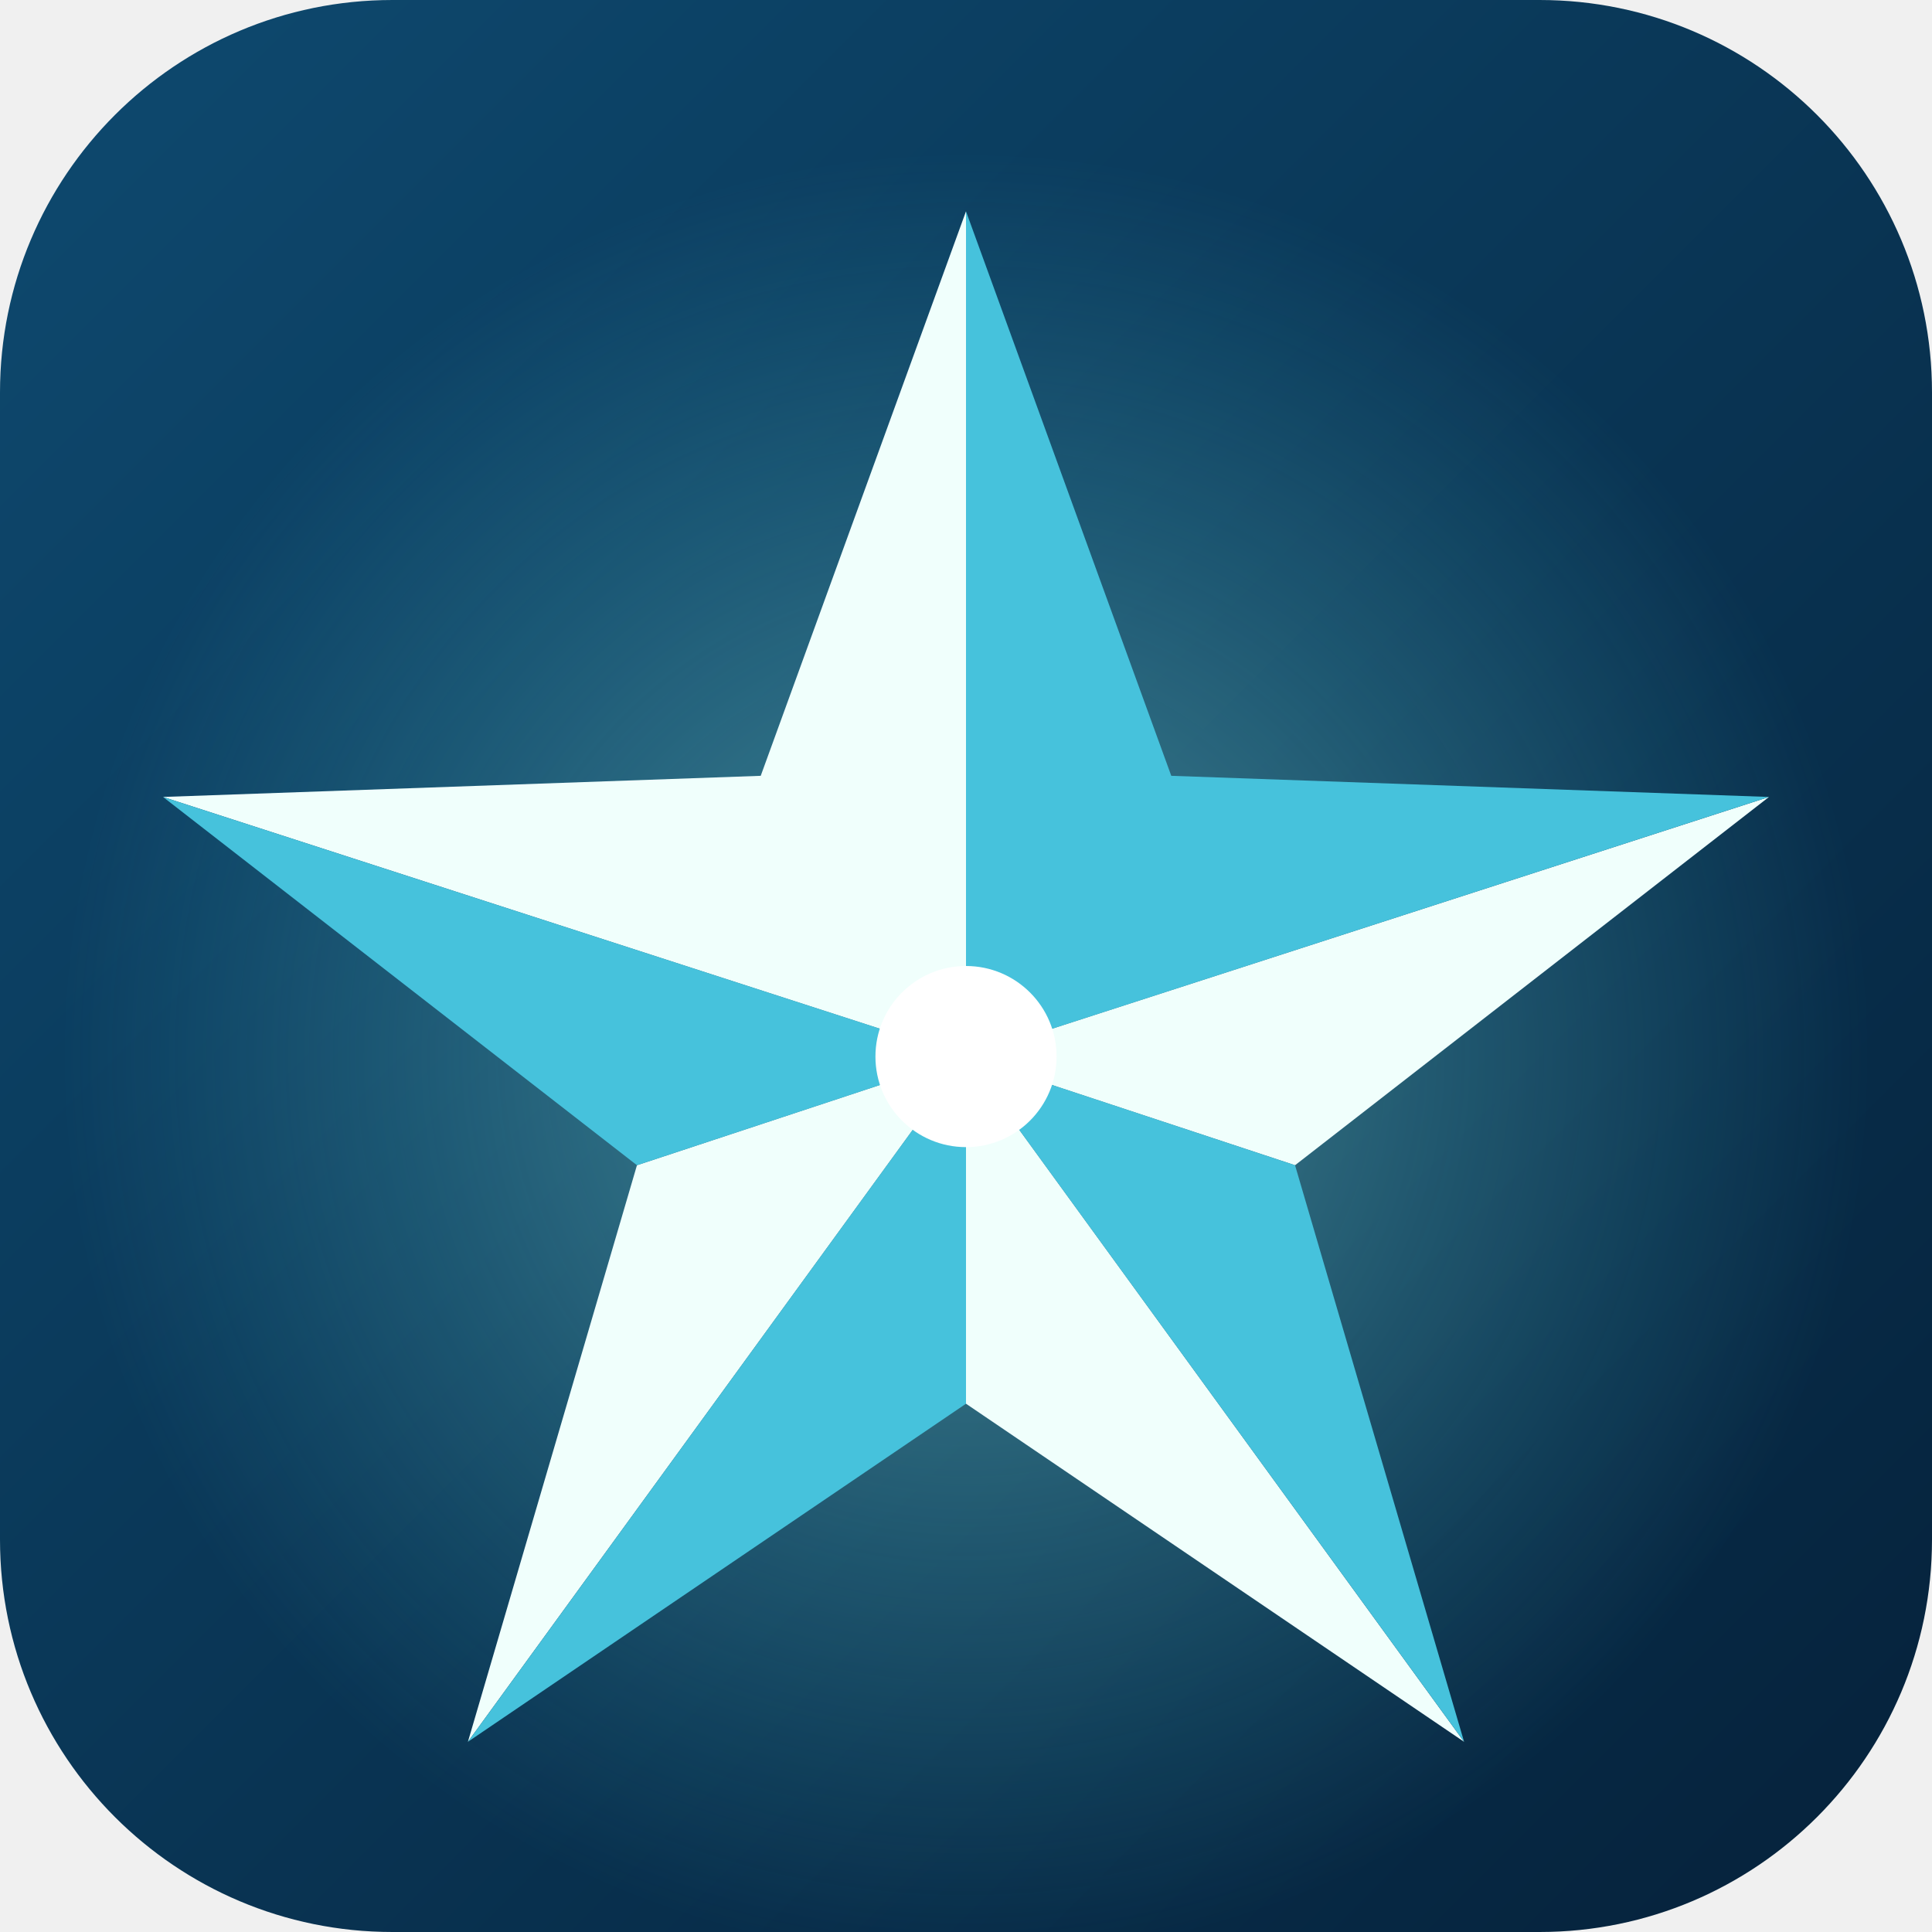
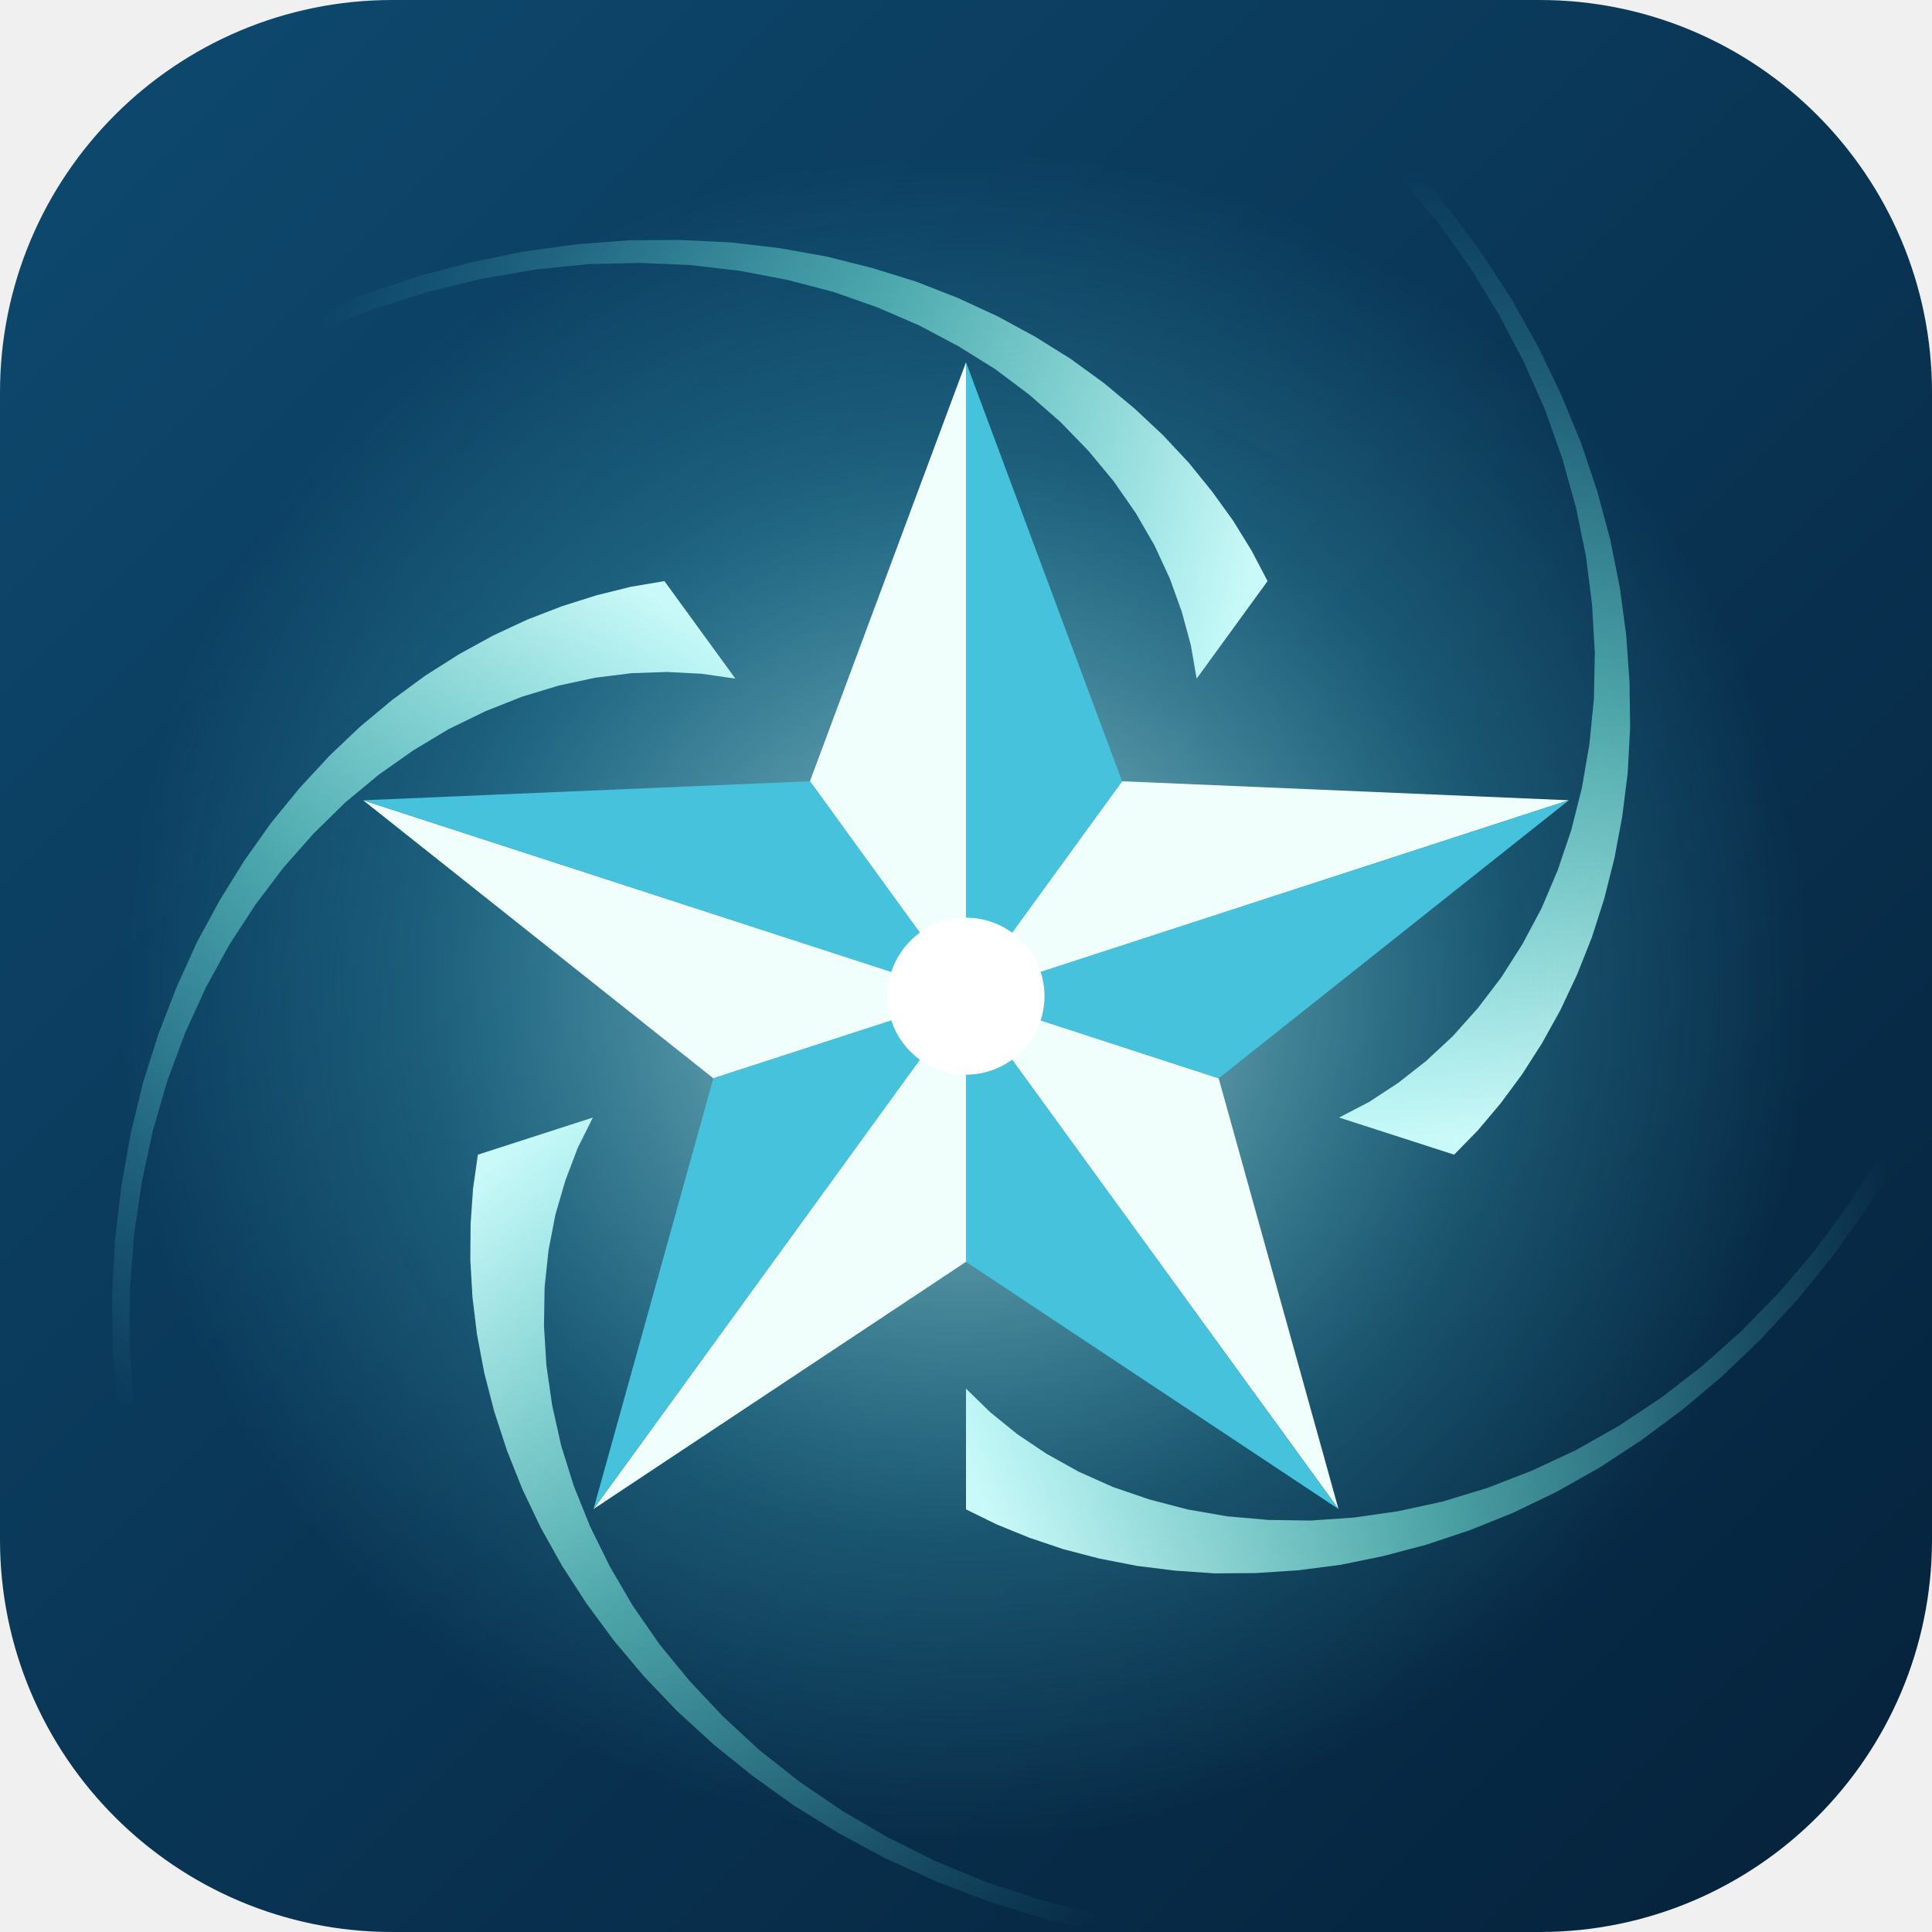
<svg xmlns="http://www.w3.org/2000/svg" viewBox="0 0 64 64">
  <defs>
    <linearGradient id="bg" x1="0" y1="0" x2="1" y2="1">
      <stop offset="0" stop-color="#0e4a70" />
      <stop offset="1" stop-color="#05213a" />
    </linearGradient>
-     <radialGradient id="glow" cx="32" cy="35" r="30" gradientUnits="userSpaceOnUse">
-       <stop offset="0" stop-color="#9ff7ea" stop-opacity=".45" />
+     <radialGradient id="glow" cx="32" cy="33" r="28" gradientUnits="userSpaceOnUse">
+       <stop offset="0" stop-color="#d6fcf6" stop-opacity=".75" />
+       <stop offset=".65" stop-color="#5ee6f2" stop-opacity=".2" />
      <stop offset="1" stop-color="#5ee6f2" stop-opacity="0" />
    </radialGradient>
+     <linearGradient id="s0" gradientUnits="userSpaceOnUse" x1="10.5" y1="10.7" x2="40.8" y2="20.9">
+       <stop offset="0" stop-color="#5ee6f2" stop-opacity="0" />
+       <stop offset=".55" stop-color="#7ff5e1" stop-opacity=".55" />
+       <stop offset="1" stop-color="#e9fffb" />
+     </linearGradient>
+     <linearGradient id="s1" gradientUnits="userSpaceOnUse" x1="46.6" y1="5.6" x2="46.3" y2="37.6">
+       <stop offset="0" stop-color="#5ee6f2" stop-opacity="0" />
+       <stop offset=".55" stop-color="#7ff5e1" stop-opacity=".55" />
+       <stop offset="1" stop-color="#e9fffb" />
+     </linearGradient>
+     <linearGradient id="s2" gradientUnits="userSpaceOnUse" x1="62.5" y1="38.4" x2="32.0" y2="48.0">
+       <stop offset="0" stop-color="#5ee6f2" stop-opacity="0" />
+       <stop offset=".55" stop-color="#7ff5e1" stop-opacity=".55" />
+       <stop offset="1" stop-color="#e9fffb" />
+     </linearGradient>
+     <linearGradient id="s3" gradientUnits="userSpaceOnUse" x1="36.3" y1="63.7" x2="17.7" y2="37.6">
+       <stop offset="0" stop-color="#5ee6f2" stop-opacity="0" />
+       <stop offset=".55" stop-color="#7ff5e1" stop-opacity=".55" />
+       <stop offset="1" stop-color="#e9fffb" />
+     </linearGradient>
+     <linearGradient id="s4" gradientUnits="userSpaceOnUse" x1="4.1" y1="46.6" x2="23.2" y2="20.9">
+       <stop offset="0" stop-color="#5ee6f2" stop-opacity="0" />
+       <stop offset=".55" stop-color="#7ff5e1" stop-opacity=".55" />
+       <stop offset="1" stop-color="#e9fffb" />
+     </linearGradient>
  </defs>
  <rect width="64" height="64" rx="13" fill="url(#bg)" />
-   <circle cx="32" cy="35" r="30" fill="url(#glow)" />
-   <path d="M32 35 25.2 25.7 32 7Z M32 35 42.9 38.6 58.6 26.4Z M32 35 48.5 57.7 32 46.5Z M32 35 21.1 38.6 15.5 57.7Z M32 35 5.4 26.4 25.2 25.7Z" fill="#f0fffc" />
-   <path d="M32 35 32 7 38.8 25.7Z M32 35 38.8 25.7 58.6 26.4Z M32 35 42.9 38.6 48.5 57.7Z M32 35 32 46.5 15.5 57.7Z M32 35 21.1 38.6 5.4 26.4Z" fill="#46c2dc" />
-   <circle cx="32" cy="35" r="3" fill="#ffffff" />
+   <path d="M10.26 10.48 12.04 9.76 13.82 9.16 15.60 8.69 17.37 8.33 19.12 8.09 20.85 7.96 22.55 7.95 24.21 8.03 25.82 8.22 27.39 8.50 28.90 8.88 30.35 9.33 31.73 9.87 33.05 10.48 34.30 11.16 35.47 11.89 36.57 12.69 37.58 13.53 38.52 14.41 39.38 15.33 40.15 16.28 40.85 17.25 41.46 18.24 41.99 19.25 39.64 22.48 39.45 21.38 39.15 20.27 38.75 19.16 38.24 18.06 37.62 16.99 36.89 15.94 36.06 14.94 35.13 13.98 34.09 13.07 32.97 12.23 31.75 11.47 30.45 10.78 29.06 10.18 27.61 9.67 26.08 9.27 24.50 8.97 22.86 8.78 21.18 8.71 19.47 8.75 17.73 8.93 15.97 9.23 14.20 9.66 12.43 10.22 10.67 10.92Z" fill="url(#s0)" />
+   <path d="M46.69 5.36 47.93 6.83 49.05 8.34 50.06 9.89 50.94 11.46 51.71 13.06 52.37 14.66 52.91 16.27 53.34 17.87 53.66 19.47 53.87 21.04 53.98 22.59 54.00 24.11 53.92 25.60 53.74 27.04 53.48 28.43 53.14 29.78 52.73 31.06 52.24 32.29 51.69 33.46 51.08 34.56 50.42 35.59 49.71 36.55 48.96 37.44 48.17 38.25 44.36 37.02 45.36 36.50 46.32 35.87 47.25 35.14 48.13 34.32 48.96 33.39 49.73 32.38 50.43 31.28 51.06 30.10 51.60 28.83 52.05 27.50 52.40 26.11 52.65 24.66 52.80 23.15 52.83 21.61 52.74 20.04 52.54 18.44 52.21 16.83 51.76 15.21 51.19 13.59 50.48 11.99 49.65 10.41 48.70 8.86 47.62 7.35 46.41 5.89Z" fill="url(#s1)" />
+   <path d="M62.82 38.44 61.81 40.07 60.72 41.60 59.56 43.03 58.33 44.36 57.06 45.58 55.73 46.70 54.37 47.71 52.98 48.62 51.56 49.42 50.13 50.11 48.69 50.69 47.25 51.17 45.81 51.55 44.39 51.84 42.98 52.02 41.60 52.11 40.25 52.12 38.93 52.03 37.65 51.87 36.42 51.63 35.23 51.32 34.10 50.94 33.02 50.50 32.00 50.00 32.00 46.00 32.80 46.78 33.70 47.51 34.67 48.16 35.73 48.75 36.87 49.26 38.07 49.67 39.33 50.00 40.65 50.23 42.02 50.35 43.42 50.37 44.86 50.27 46.32 50.06 47.79 49.74 49.27 49.29 50.74 48.72 52.20 48.04 53.63 47.23 55.03 46.30 56.39 45.25 57.70 44.08 58.94 42.81 60.12 41.42 61.22 39.93 62.23 38.33Z" fill="url(#s2)" />
+   <path d="M36.36 64.00 34.49 63.53 32.70 62.97 30.98 62.31 29.33 61.56 27.77 60.72 26.30 59.81 24.92 58.82 23.63 57.78 22.43 56.68 21.33 55.53 20.33 54.34 19.43 53.12 18.62 51.87 17.91 50.60 17.30 49.32 16.79 48.04 16.37 46.75 16.04 45.47 15.80 44.20 15.65 42.96 15.58 41.73 15.59 40.54 15.67 39.38 15.83 38.25 19.64 37.02 19.14 38.02 18.73 39.10 18.40 40.23 18.17 41.42 18.04 42.65 18.02 43.92 18.10 45.23 18.29 46.55 18.59 47.89 19.01 49.23 19.55 50.57 20.20 51.89 20.96 53.19 21.84 54.46 22.84 55.68 23.94 56.85 25.15 57.97 26.47 59.01 27.89 59.98 29.40 60.86 31.00 61.66 32.68 62.35 34.44 62.93 36.27 63.40Z" fill="url(#s3)" />
+   <path d="M3.87 46.72 3.73 44.81 3.71 42.92 3.81 41.08 4.02 39.29 4.33 37.55 4.74 35.86 5.25 34.25 5.85 32.70 6.52 31.22 7.28 29.82 8.10 28.50 8.98 27.26 9.92 26.11 10.91 25.04 11.93 24.07 13.00 23.18 14.09 22.38 15.21 21.67 16.34 21.05 17.48 20.52 18.62 20.08 19.76 19.72 20.89 19.44 22.01 19.25 24.36 22.48 23.25 22.32 22.10 22.26 20.92 22.30 19.72 22.45 18.51 22.71 17.29 23.08 16.08 23.56 14.87 24.15 13.70 24.85 12.55 25.66 11.44 26.58 10.39 27.61 9.39 28.74 8.46 29.97 7.60 31.29 6.82 32.71 6.14 34.20 5.55 35.78 5.07 37.43 4.70 39.14 4.44 40.90 4.30 42.72 4.29 44.57 4.41 46.46Z" fill="url(#s4)" />
+   <circle cx="32" cy="33" r="28" fill="url(#glow)" />
+   <path d="M32.00 33.00 26.83 25.88 32.00 12.00Z M32.00 33.00 37.17 25.88 51.97 26.51Z M32.00 33.00 40.37 35.72 44.34 49.99Z M32.00 33.00 32.00 41.80 19.66 49.99Z M32.00 33.00 23.63 35.72 12.03 26.51Z" fill="#f0fffc" />
+   <path d="M32.00 33.00 32.00 12.00 37.17 25.88Z M32.00 33.00 51.97 26.51 40.37 35.72Z M32.00 33.00 44.34 49.99 32.00 41.80Z M32.00 33.00 19.66 49.99 23.63 35.72Z M32.00 33.00 12.03 26.51 26.83 25.88Z" fill="#46c2dc" />
+   <circle cx="32" cy="33" r="2.6" fill="#fff" />
</svg>
